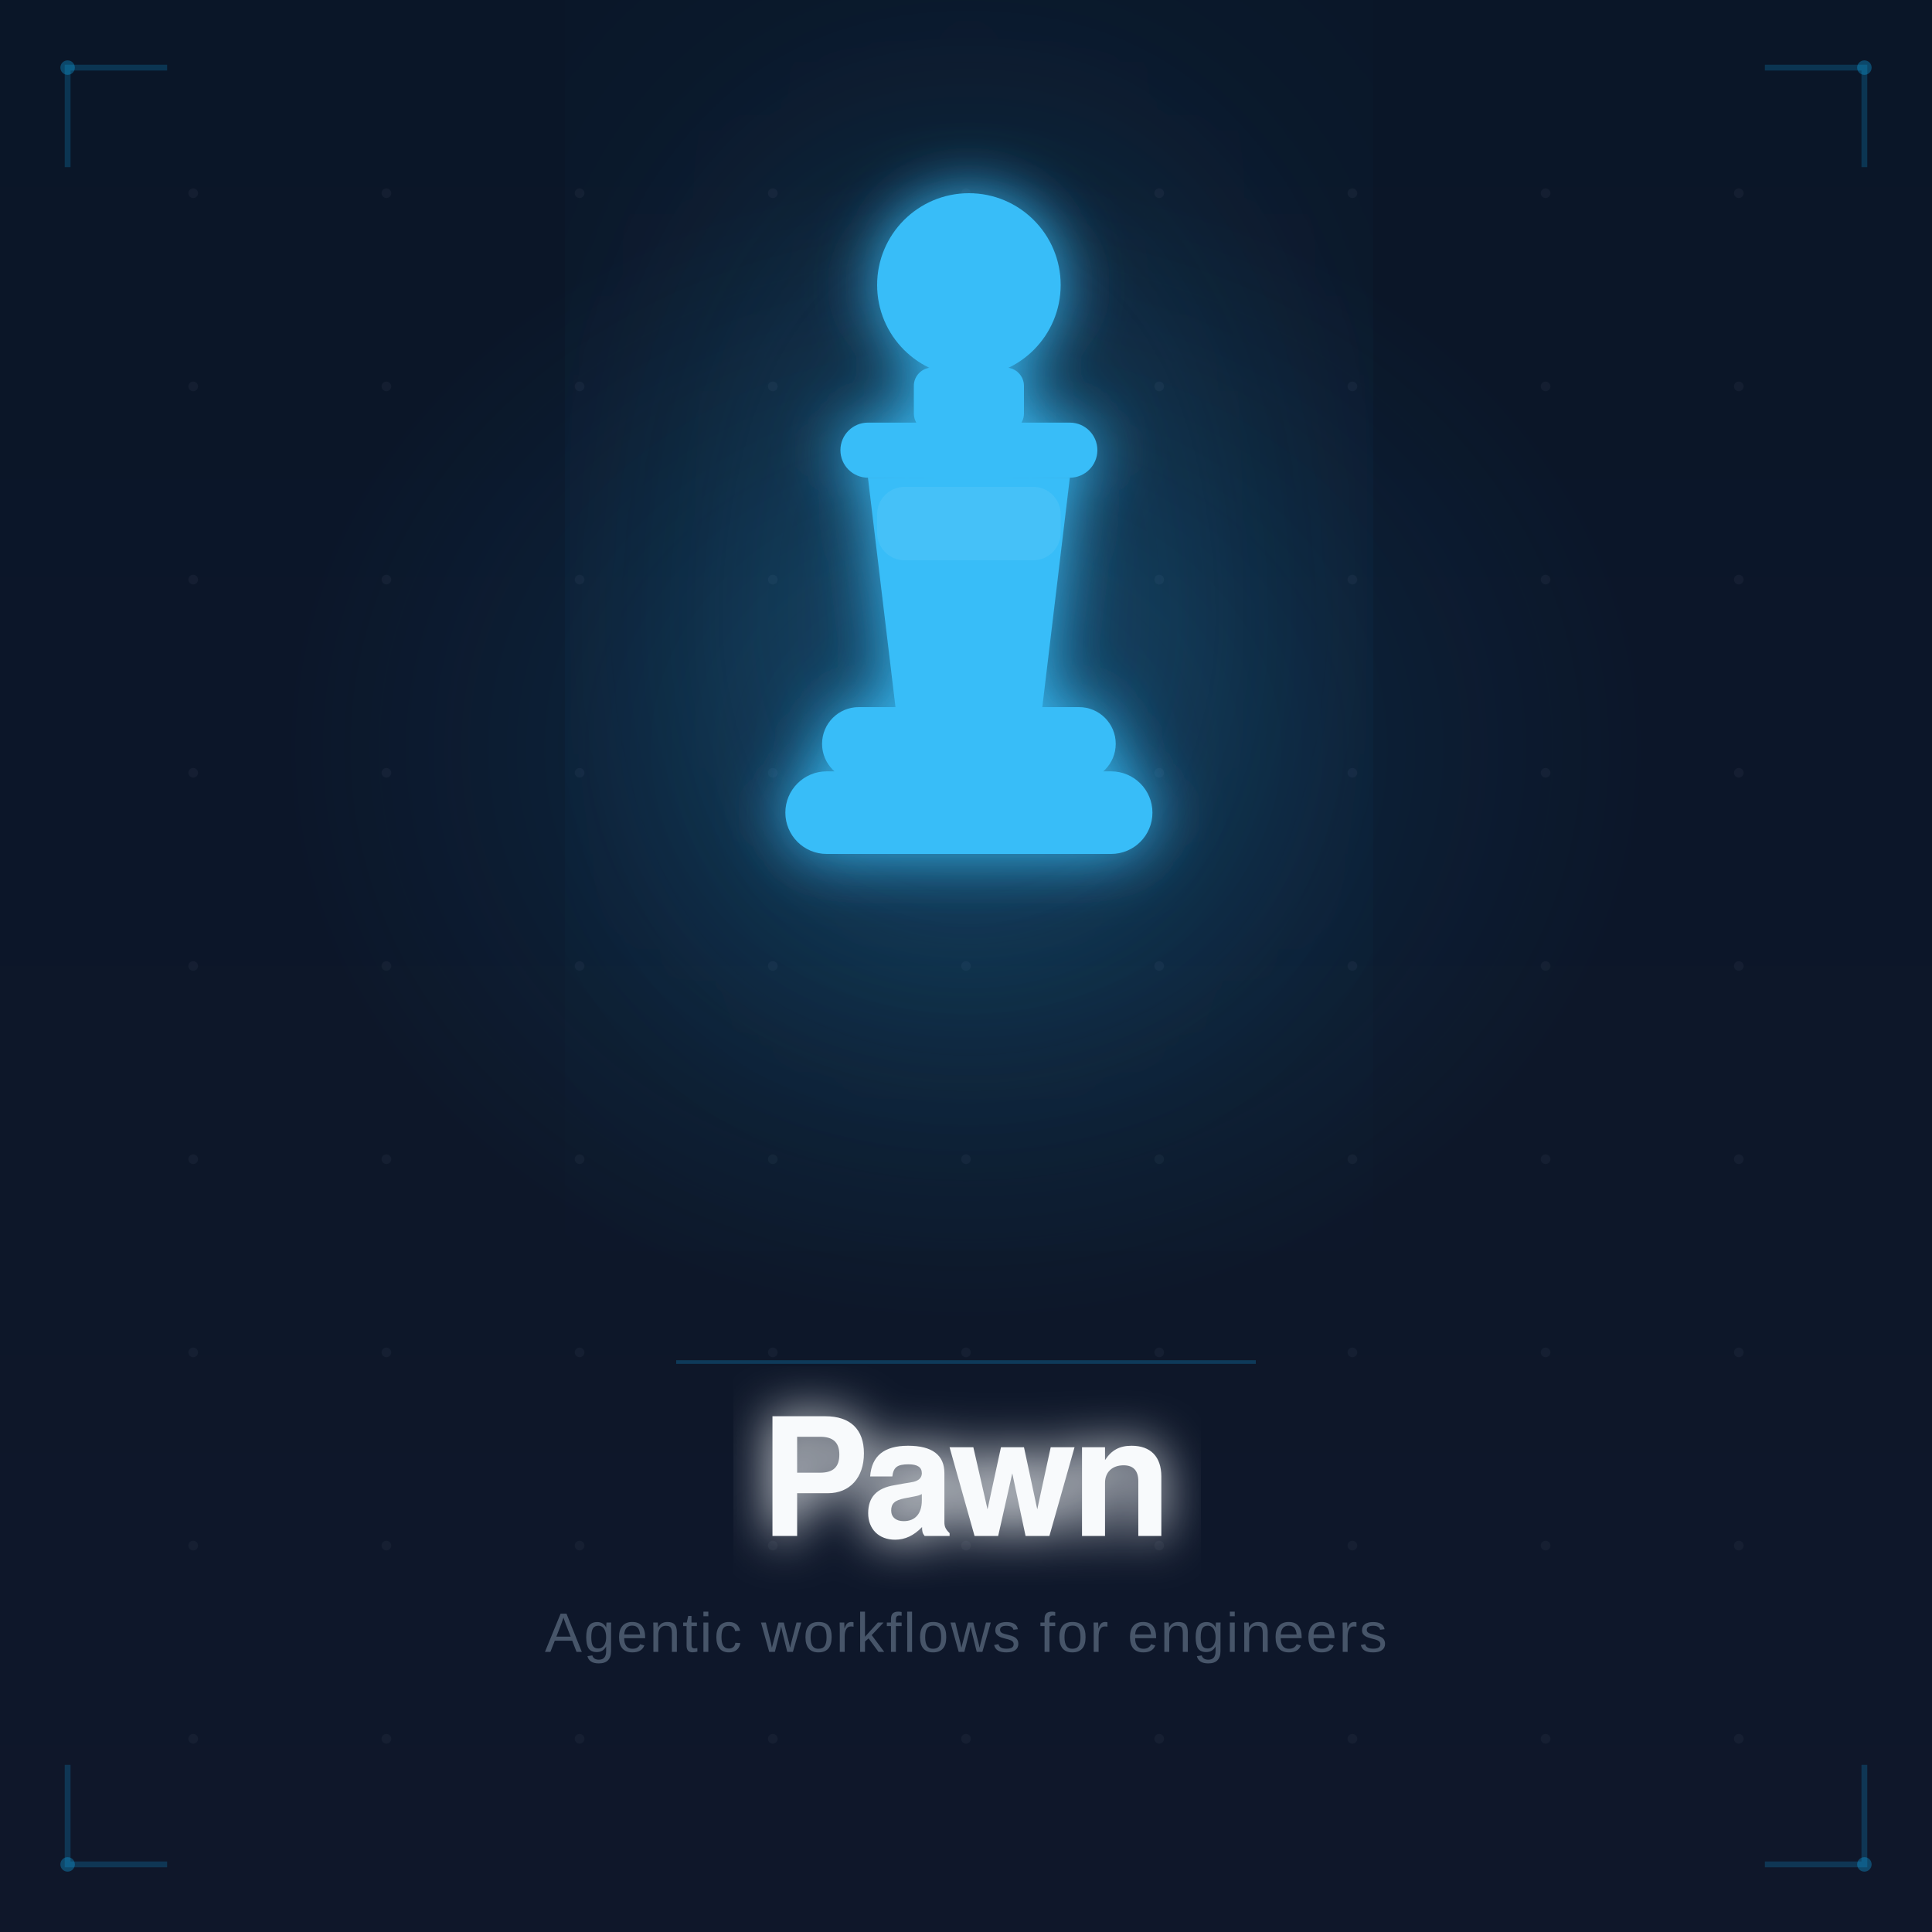
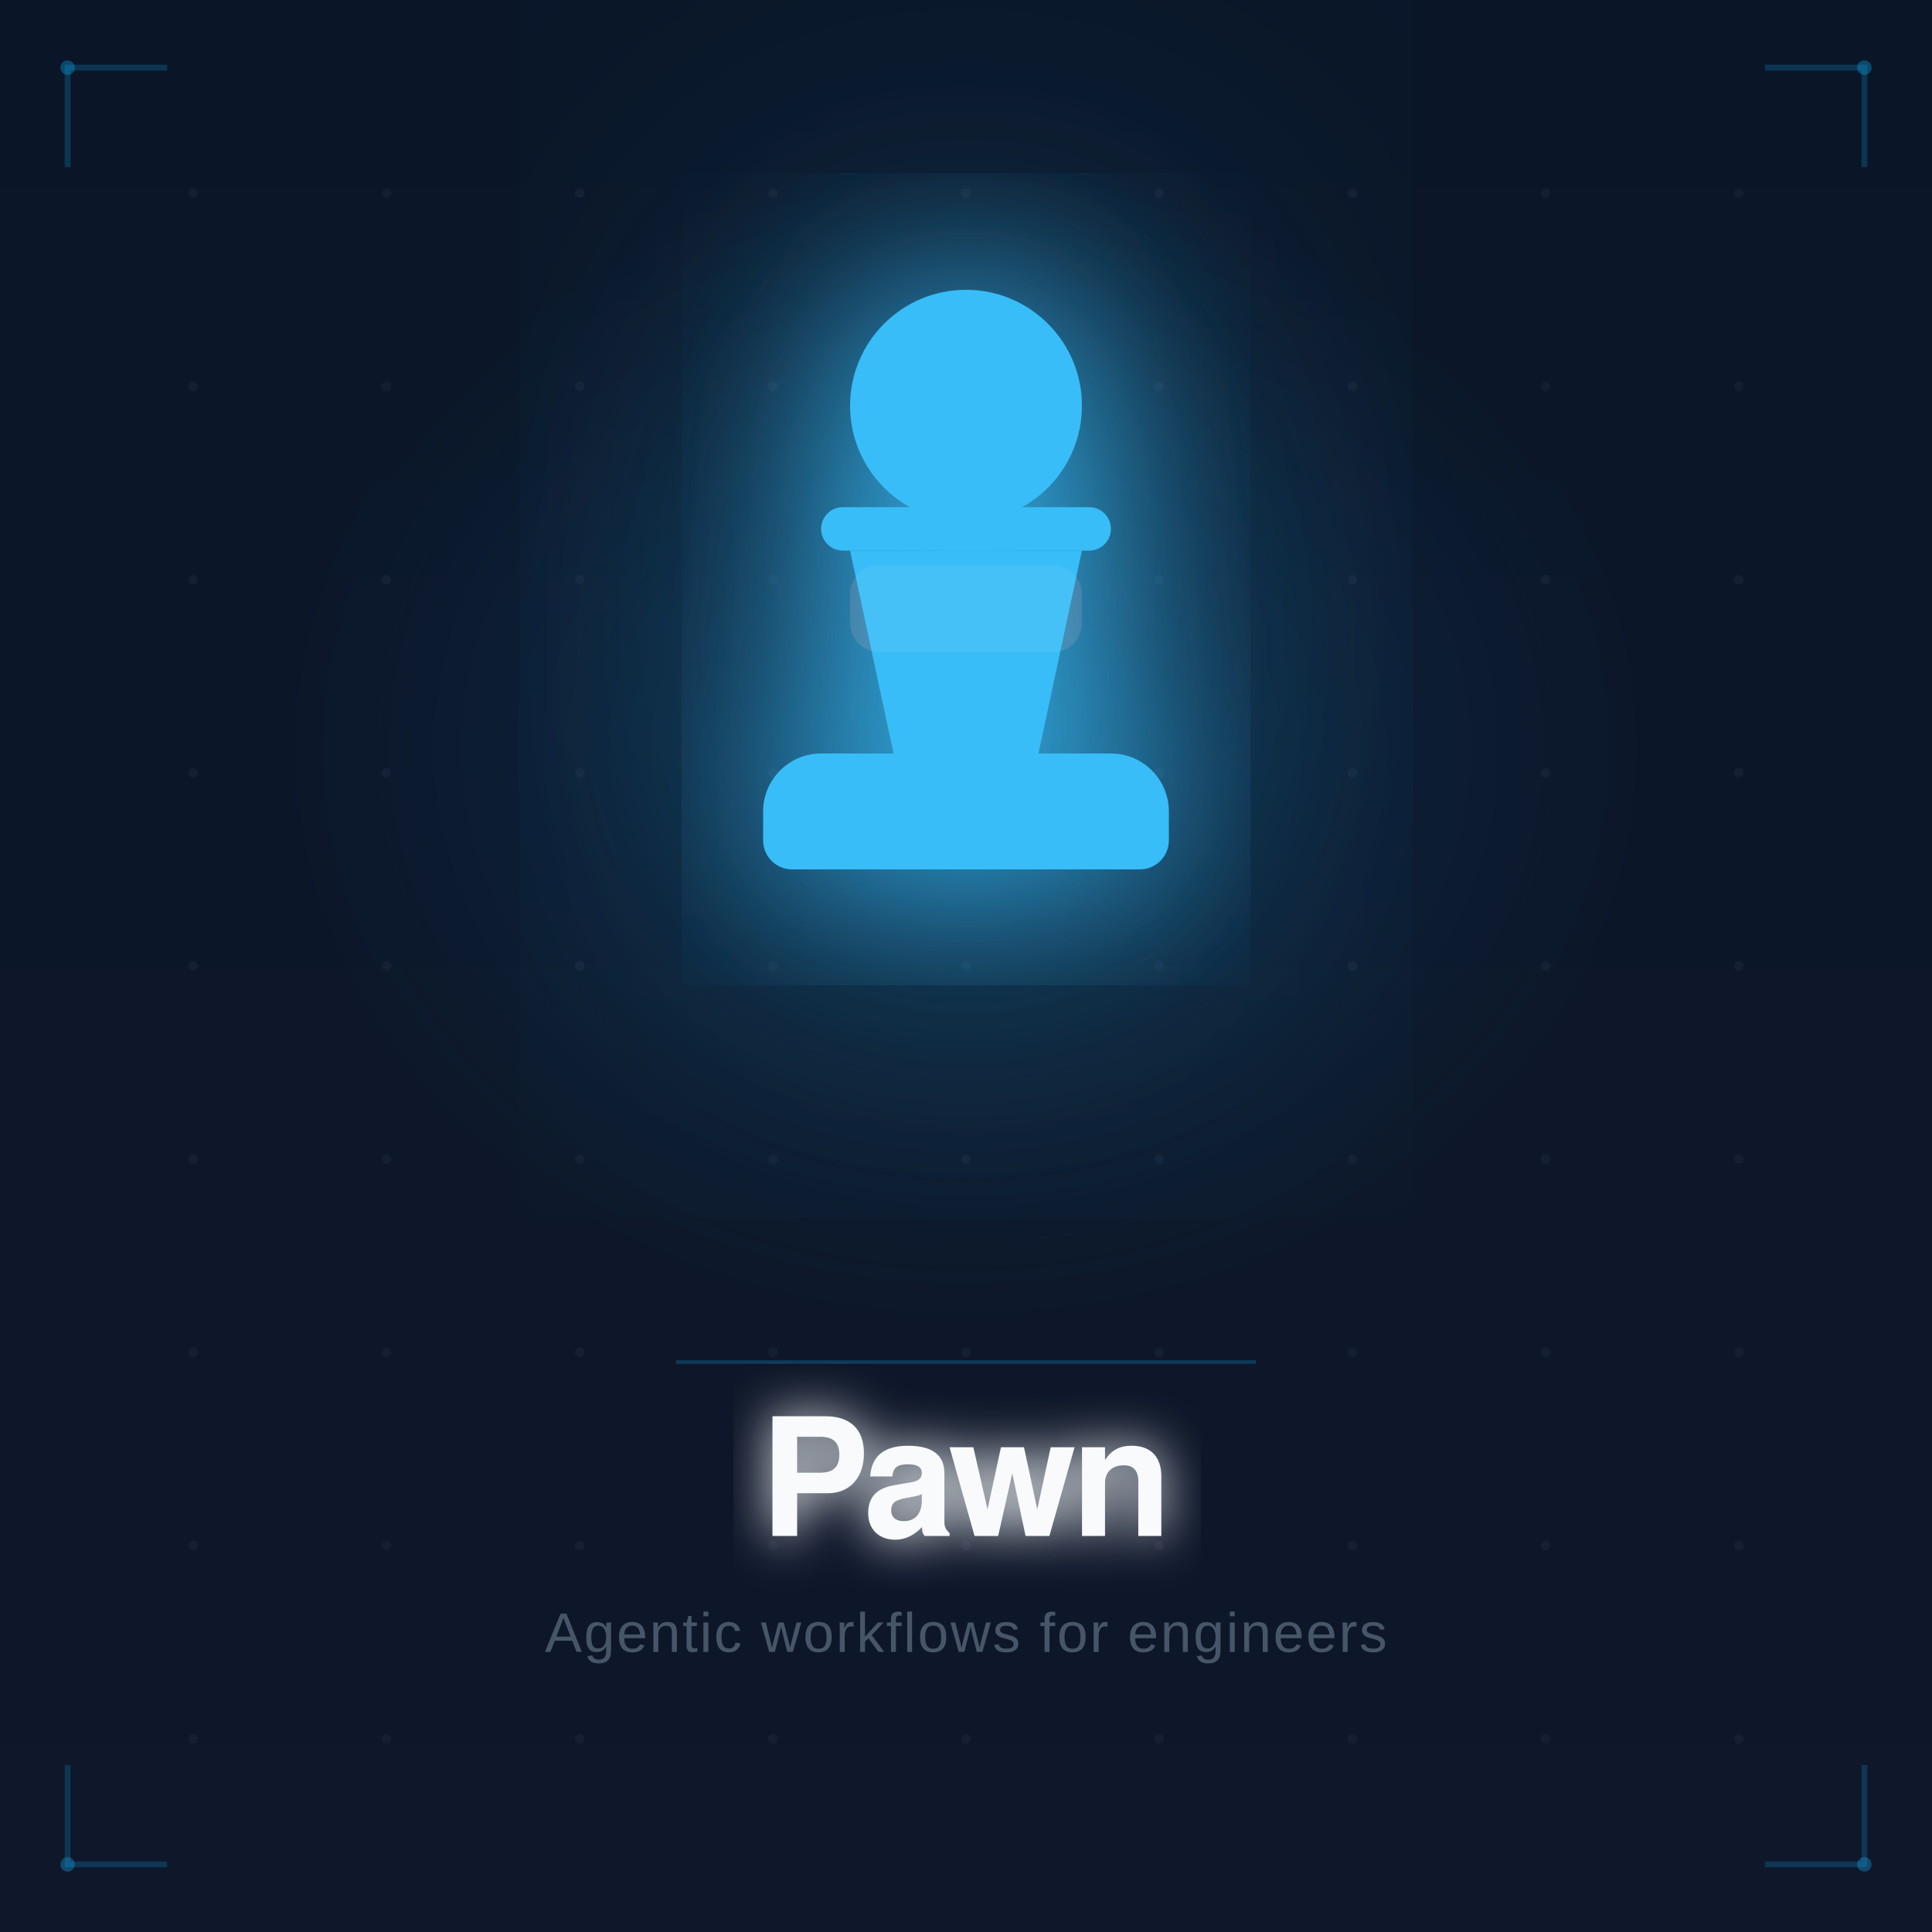
<svg xmlns="http://www.w3.org/2000/svg" viewBox="0 0 400 400" width="400" height="400">
  <defs>
    <linearGradient id="bg5" x1="0%" y1="0%" x2="0%" y2="100%">
      <stop offset="0%" stop-color="#0a1628" />
      <stop offset="100%" stop-color="#0f172a" />
    </linearGradient>
    <radialGradient id="halo5" cx="50%" cy="50%" r="50%">
      <stop offset="0%" stop-color="#0ea5e9" stop-opacity="0.18" />
      <stop offset="60%" stop-color="#0ea5e9" stop-opacity="0.06" />
      <stop offset="100%" stop-color="#0ea5e9" stop-opacity="0" />
    </radialGradient>
    <filter id="pawnEdge5" x="-20%" y="-20%" width="140%" height="140%">
      <feGaussianBlur stdDeviation="3.5" result="blur" />
      <feMerge>
        <feMergeNode in="blur" />
        <feMergeNode in="SourceGraphic" />
      </feMerge>
    </filter>
    <filter id="bloom5" x="-60%" y="-60%" width="220%" height="220%">
      <feGaussianBlur stdDeviation="22" />
    </filter>
    <filter id="textGlow5" x="-10%" y="-40%" width="120%" height="180%">
      <feGaussianBlur stdDeviation="5" result="blur" />
      <feMerge>
        <feMergeNode in="blur" />
        <feMergeNode in="SourceGraphic" />
      </feMerge>
    </filter>
  </defs>
  <rect width="400" height="400" fill="url(#bg5)" />
  <g fill="#1e293b" opacity="0.45">
    <circle cx="40" cy="40" r="1" />
    <circle cx="80" cy="40" r="1" />
    <circle cx="120" cy="40" r="1" />
    <circle cx="160" cy="40" r="1" />
    <circle cx="200" cy="40" r="1" />
    <circle cx="240" cy="40" r="1" />
    <circle cx="280" cy="40" r="1" />
    <circle cx="320" cy="40" r="1" />
    <circle cx="360" cy="40" r="1" />
    <circle cx="40" cy="80" r="1" />
    <circle cx="80" cy="80" r="1" />
    <circle cx="120" cy="80" r="1" />
    <circle cx="160" cy="80" r="1" />
    <circle cx="200" cy="80" r="1" />
    <circle cx="240" cy="80" r="1" />
    <circle cx="280" cy="80" r="1" />
    <circle cx="320" cy="80" r="1" />
    <circle cx="360" cy="80" r="1" />
    <circle cx="40" cy="120" r="1" />
    <circle cx="80" cy="120" r="1" />
    <circle cx="120" cy="120" r="1" />
    <circle cx="160" cy="120" r="1" />
    <circle cx="200" cy="120" r="1" />
    <circle cx="240" cy="120" r="1" />
    <circle cx="280" cy="120" r="1" />
    <circle cx="320" cy="120" r="1" />
    <circle cx="360" cy="120" r="1" />
    <circle cx="40" cy="160" r="1" />
    <circle cx="80" cy="160" r="1" />
    <circle cx="120" cy="160" r="1" />
    <circle cx="160" cy="160" r="1" />
    <circle cx="200" cy="160" r="1" />
    <circle cx="240" cy="160" r="1" />
    <circle cx="280" cy="160" r="1" />
    <circle cx="320" cy="160" r="1" />
    <circle cx="360" cy="160" r="1" />
    <circle cx="40" cy="200" r="1" />
    <circle cx="80" cy="200" r="1" />
    <circle cx="120" cy="200" r="1" />
    <circle cx="160" cy="200" r="1" />
    <circle cx="200" cy="200" r="1" />
    <circle cx="240" cy="200" r="1" />
    <circle cx="280" cy="200" r="1" />
    <circle cx="320" cy="200" r="1" />
    <circle cx="360" cy="200" r="1" />
    <circle cx="40" cy="240" r="1" />
    <circle cx="80" cy="240" r="1" />
    <circle cx="120" cy="240" r="1" />
    <circle cx="160" cy="240" r="1" />
    <circle cx="200" cy="240" r="1" />
    <circle cx="240" cy="240" r="1" />
    <circle cx="280" cy="240" r="1" />
    <circle cx="320" cy="240" r="1" />
    <circle cx="360" cy="240" r="1" />
    <circle cx="40" cy="280" r="1" />
    <circle cx="80" cy="280" r="1" />
    <circle cx="120" cy="280" r="1" />
    <circle cx="160" cy="280" r="1" />
    <circle cx="200" cy="280" r="1" />
    <circle cx="240" cy="280" r="1" />
    <circle cx="280" cy="280" r="1" />
    <circle cx="320" cy="280" r="1" />
    <circle cx="360" cy="280" r="1" />
    <circle cx="40" cy="320" r="1" />
    <circle cx="80" cy="320" r="1" />
    <circle cx="120" cy="320" r="1" />
    <circle cx="160" cy="320" r="1" />
    <circle cx="200" cy="320" r="1" />
    <circle cx="240" cy="320" r="1" />
    <circle cx="280" cy="320" r="1" />
    <circle cx="320" cy="320" r="1" />
    <circle cx="360" cy="320" r="1" />
    <circle cx="40" cy="360" r="1" />
    <circle cx="80" cy="360" r="1" />
    <circle cx="120" cy="360" r="1" />
    <circle cx="160" cy="360" r="1" />
    <circle cx="200" cy="360" r="1" />
    <circle cx="240" cy="360" r="1" />
    <circle cx="280" cy="360" r="1" />
    <circle cx="320" cy="360" r="1" />
    <circle cx="360" cy="360" r="1" />
  </g>
  <ellipse cx="200" cy="155" rx="140" ry="120" fill="url(#halo5)" />
-   <g transform="translate(155, 40) scale(1.9)" filter="url(#bloom5)" opacity="0.55">
-     <circle cx="24" cy="10" r="10" fill="#38bdf8" />
-     <rect x="18" y="19" width="12" height="7" rx="2" fill="#38bdf8" />
-     <rect x="10" y="25" width="28" height="6" rx="3" fill="#38bdf8" />
-     <path d="M 13 31 L 16 56 L 32 56 L 35 31 Z" fill="#38bdf8" />
-     <rect x="8" y="56" width="32" height="8" rx="4" fill="#38bdf8" />
-     <rect x="4" y="63" width="40" height="9" rx="4.5" fill="#38bdf8" />
+   <g transform="translate(128, 48) scale(6)" filter="url(#bloom5)" opacity="0.55">
+     <circle cx="12" cy="6" r="4" fill="#38bdf8" />
+     <rect x="7" y="9.5" width="10" height="1.5" rx="0.75" fill="#38bdf8" />
+     <path d="M8 11 L9.5 18 L14.5 18 L16 11 Z" fill="#38bdf8" />
+     <path d="M5 20a2 2 0 0 1 2-2h10a2 2 0 0 1 2 2v1a1 1 0 0 1-1 1H6a1 1 0 0 1-1-1z" fill="#38bdf8" />
  </g>
-   <g transform="translate(155, 40) scale(1.9)" filter="url(#pawnEdge5)" class="animate-pawn-hero-float">
-     <circle cx="24" cy="10" r="10" fill="#38bdf8" />
-     <rect x="18" y="19" width="12" height="7" rx="2" fill="#38bdf8" />
-     <rect x="10" y="25" width="28" height="6" rx="3" fill="#38bdf8" />
-     <path d="M 13 31 L 16 56 L 32 56 L 35 31 Z" fill="#38bdf8" />
-     <rect x="14" y="32" width="20" height="8" rx="3" fill="rgba(255,255,255,0.07)" />
-     <rect x="8" y="56" width="32" height="8" rx="4" fill="#38bdf8" />
-     <rect x="4" y="63" width="40" height="9" rx="4.5" fill="#38bdf8" />
+   <g transform="translate(128, 48) scale(6)" filter="url(#pawnEdge5)">
+     <circle cx="12" cy="6" r="4" fill="#38bdf8" />
+     <rect x="7" y="9.5" width="10" height="1.5" rx="0.75" fill="#38bdf8" />
+     <path d="M8 11 L9.5 18 L14.5 18 L16 11 Z" fill="#38bdf8" />
+     <path d="M5 20a2 2 0 0 1 2-2h10a2 2 0 0 1 2 2v1a1 1 0 0 1-1 1H6a1 1 0 0 1-1-1z" fill="#38bdf8" />
+     <rect x="8" y="11.5" width="8" height="3" rx="1" fill="rgba(255,255,255,0.07)" />
  </g>
  <line x1="140" y1="282" x2="260" y2="282" stroke="#0ea5e9" stroke-width="0.75" opacity="0.25" />
  <g filter="url(#textGlow5)">
    <text x="200" y="318" font-family="'Arial Black', 'Helvetica Neue', Helvetica, sans-serif" font-size="34" font-weight="900" letter-spacing="-1" text-anchor="middle" fill="#f8fafc">Pawn</text>
  </g>
  <text x="200" y="342" font-family="'Helvetica Neue', Arial, sans-serif" font-size="11.5" letter-spacing="0.4" text-anchor="middle" fill="#475569">Agentic workflows for engineers</text>
  <g stroke="#0ea5e9" stroke-width="1.2" opacity="0.22" fill="none" stroke-linecap="square">
    <polyline points="14,34 14,14 34,14" />
    <polyline points="366,14 386,14 386,34" />
    <polyline points="14,366 14,386 34,386" />
    <polyline points="386,366 386,386 366,386" />
  </g>
  <g fill="#0ea5e9" opacity="0.35">
    <circle cx="14" cy="14" r="1.5" />
    <circle cx="386" cy="14" r="1.5" />
    <circle cx="14" cy="386" r="1.5" />
    <circle cx="386" cy="386" r="1.5" />
  </g>
</svg>
